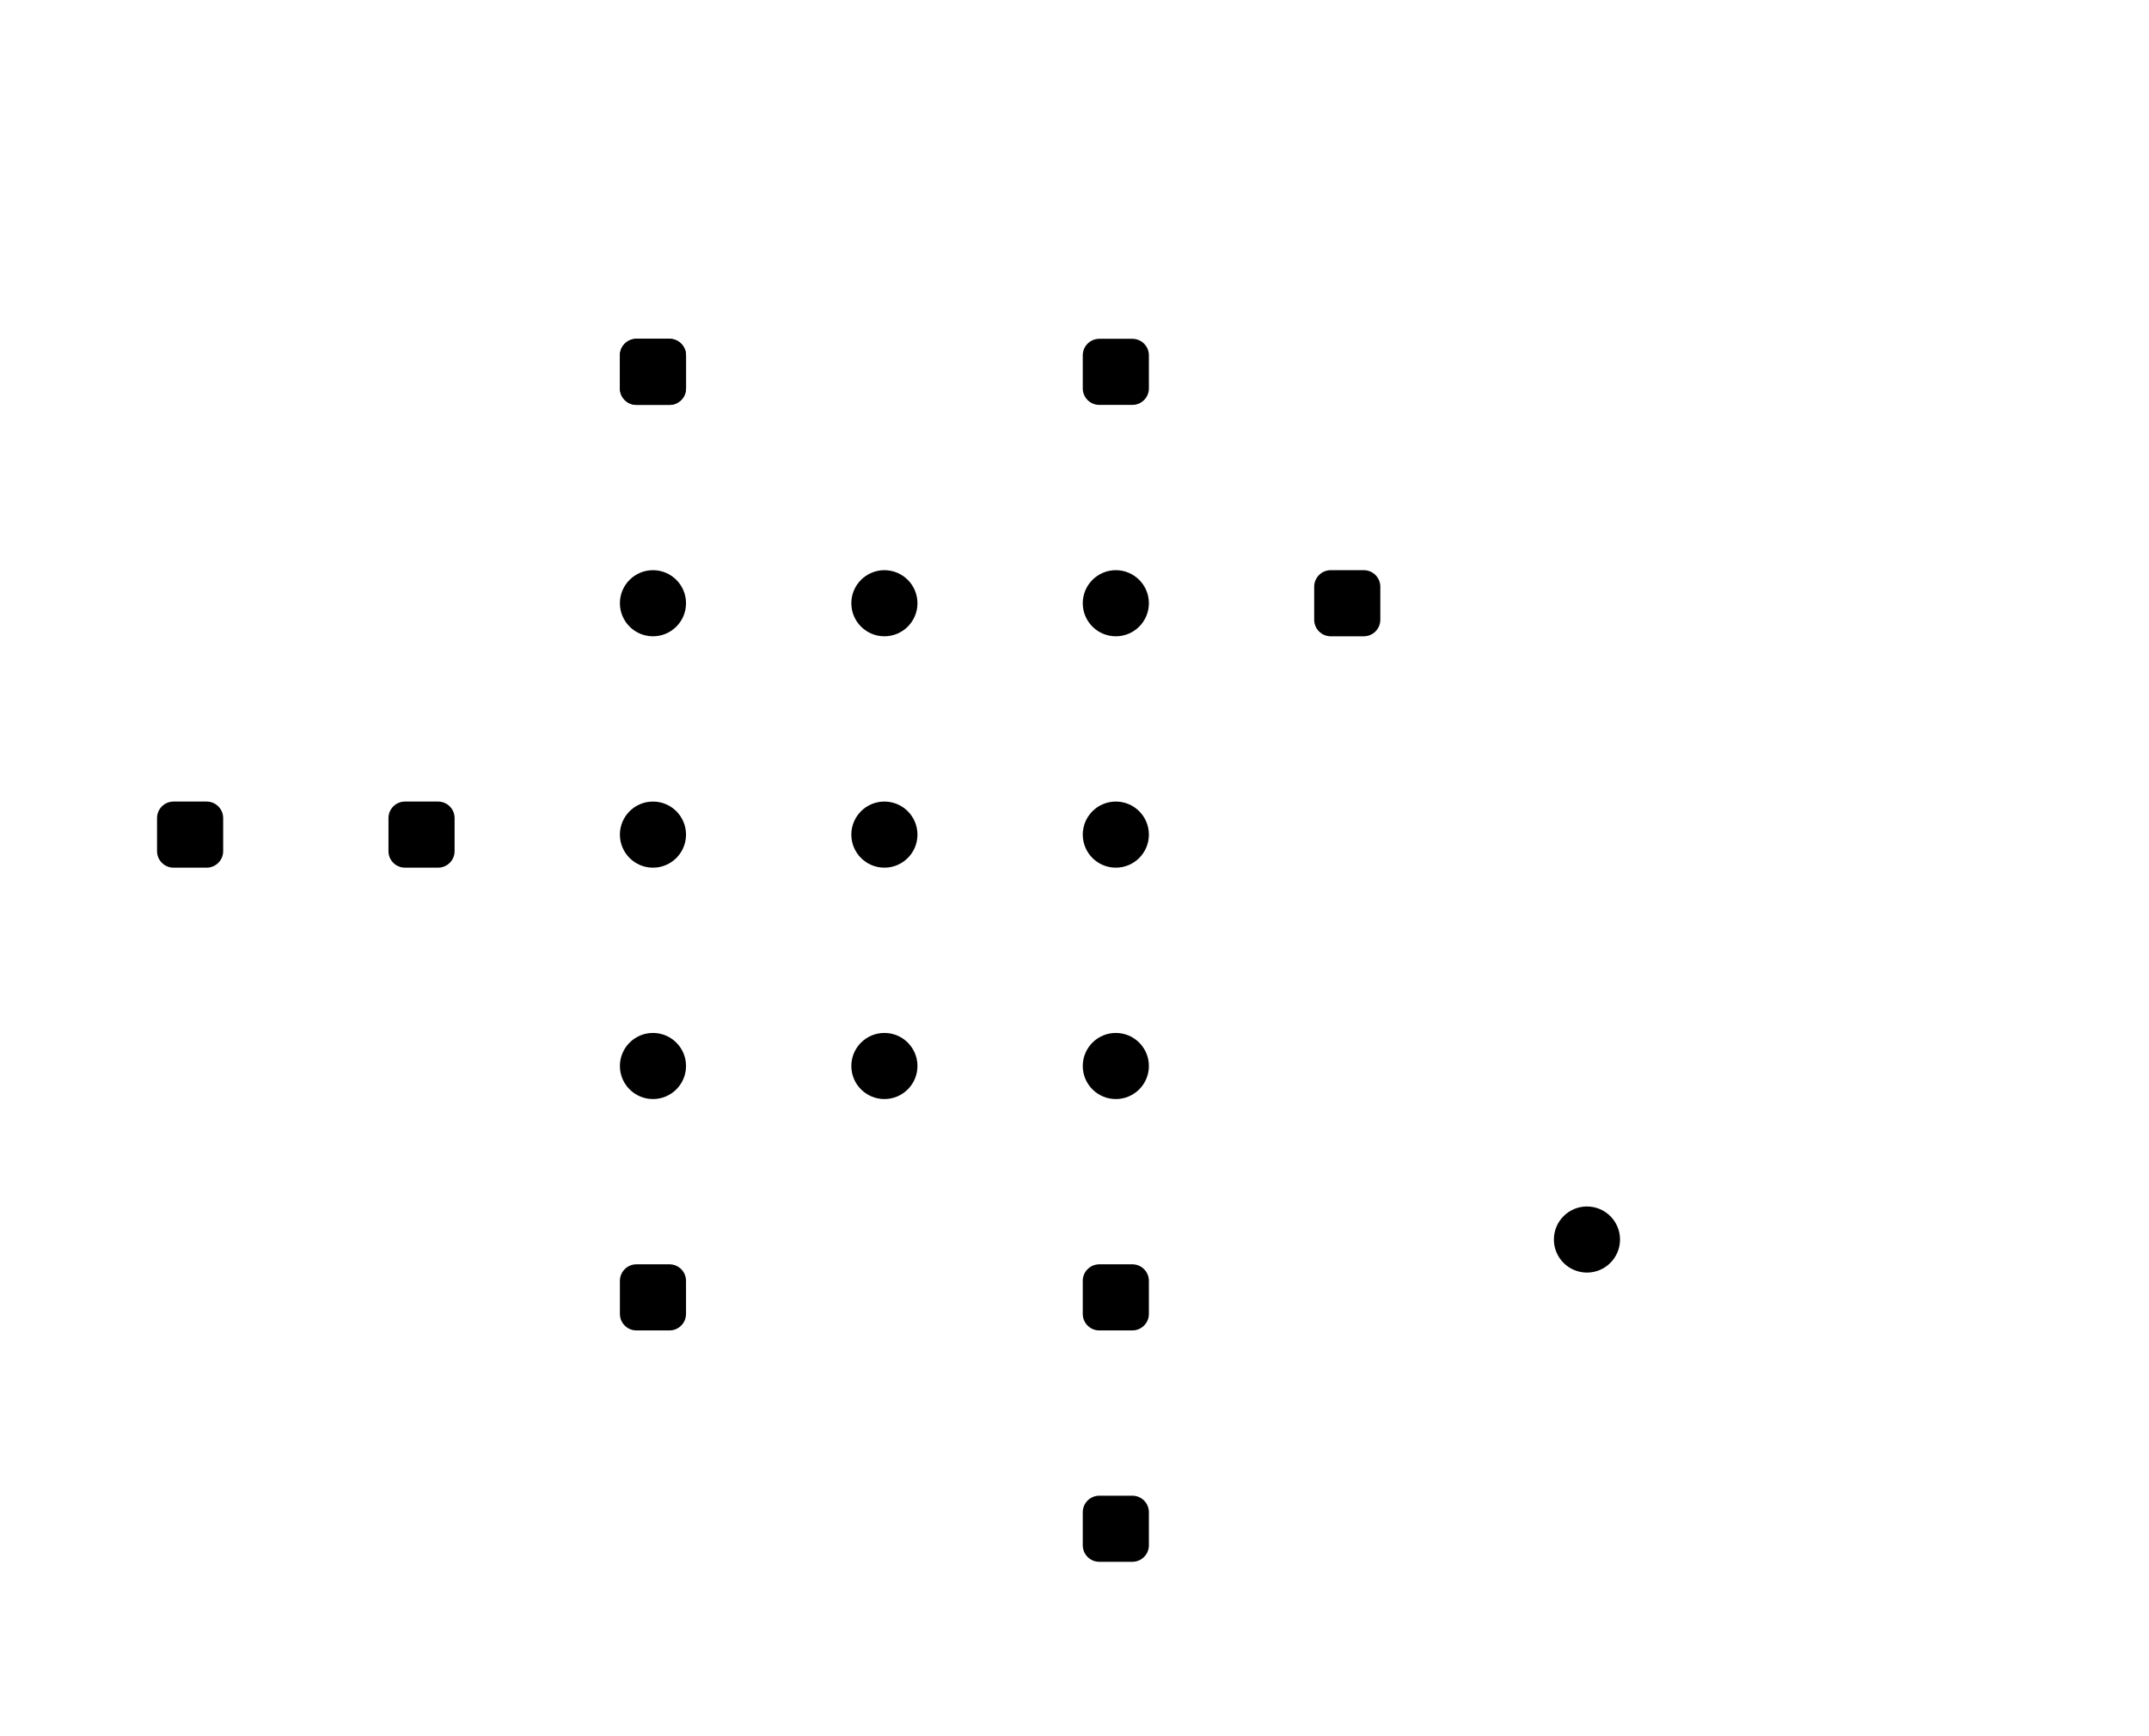
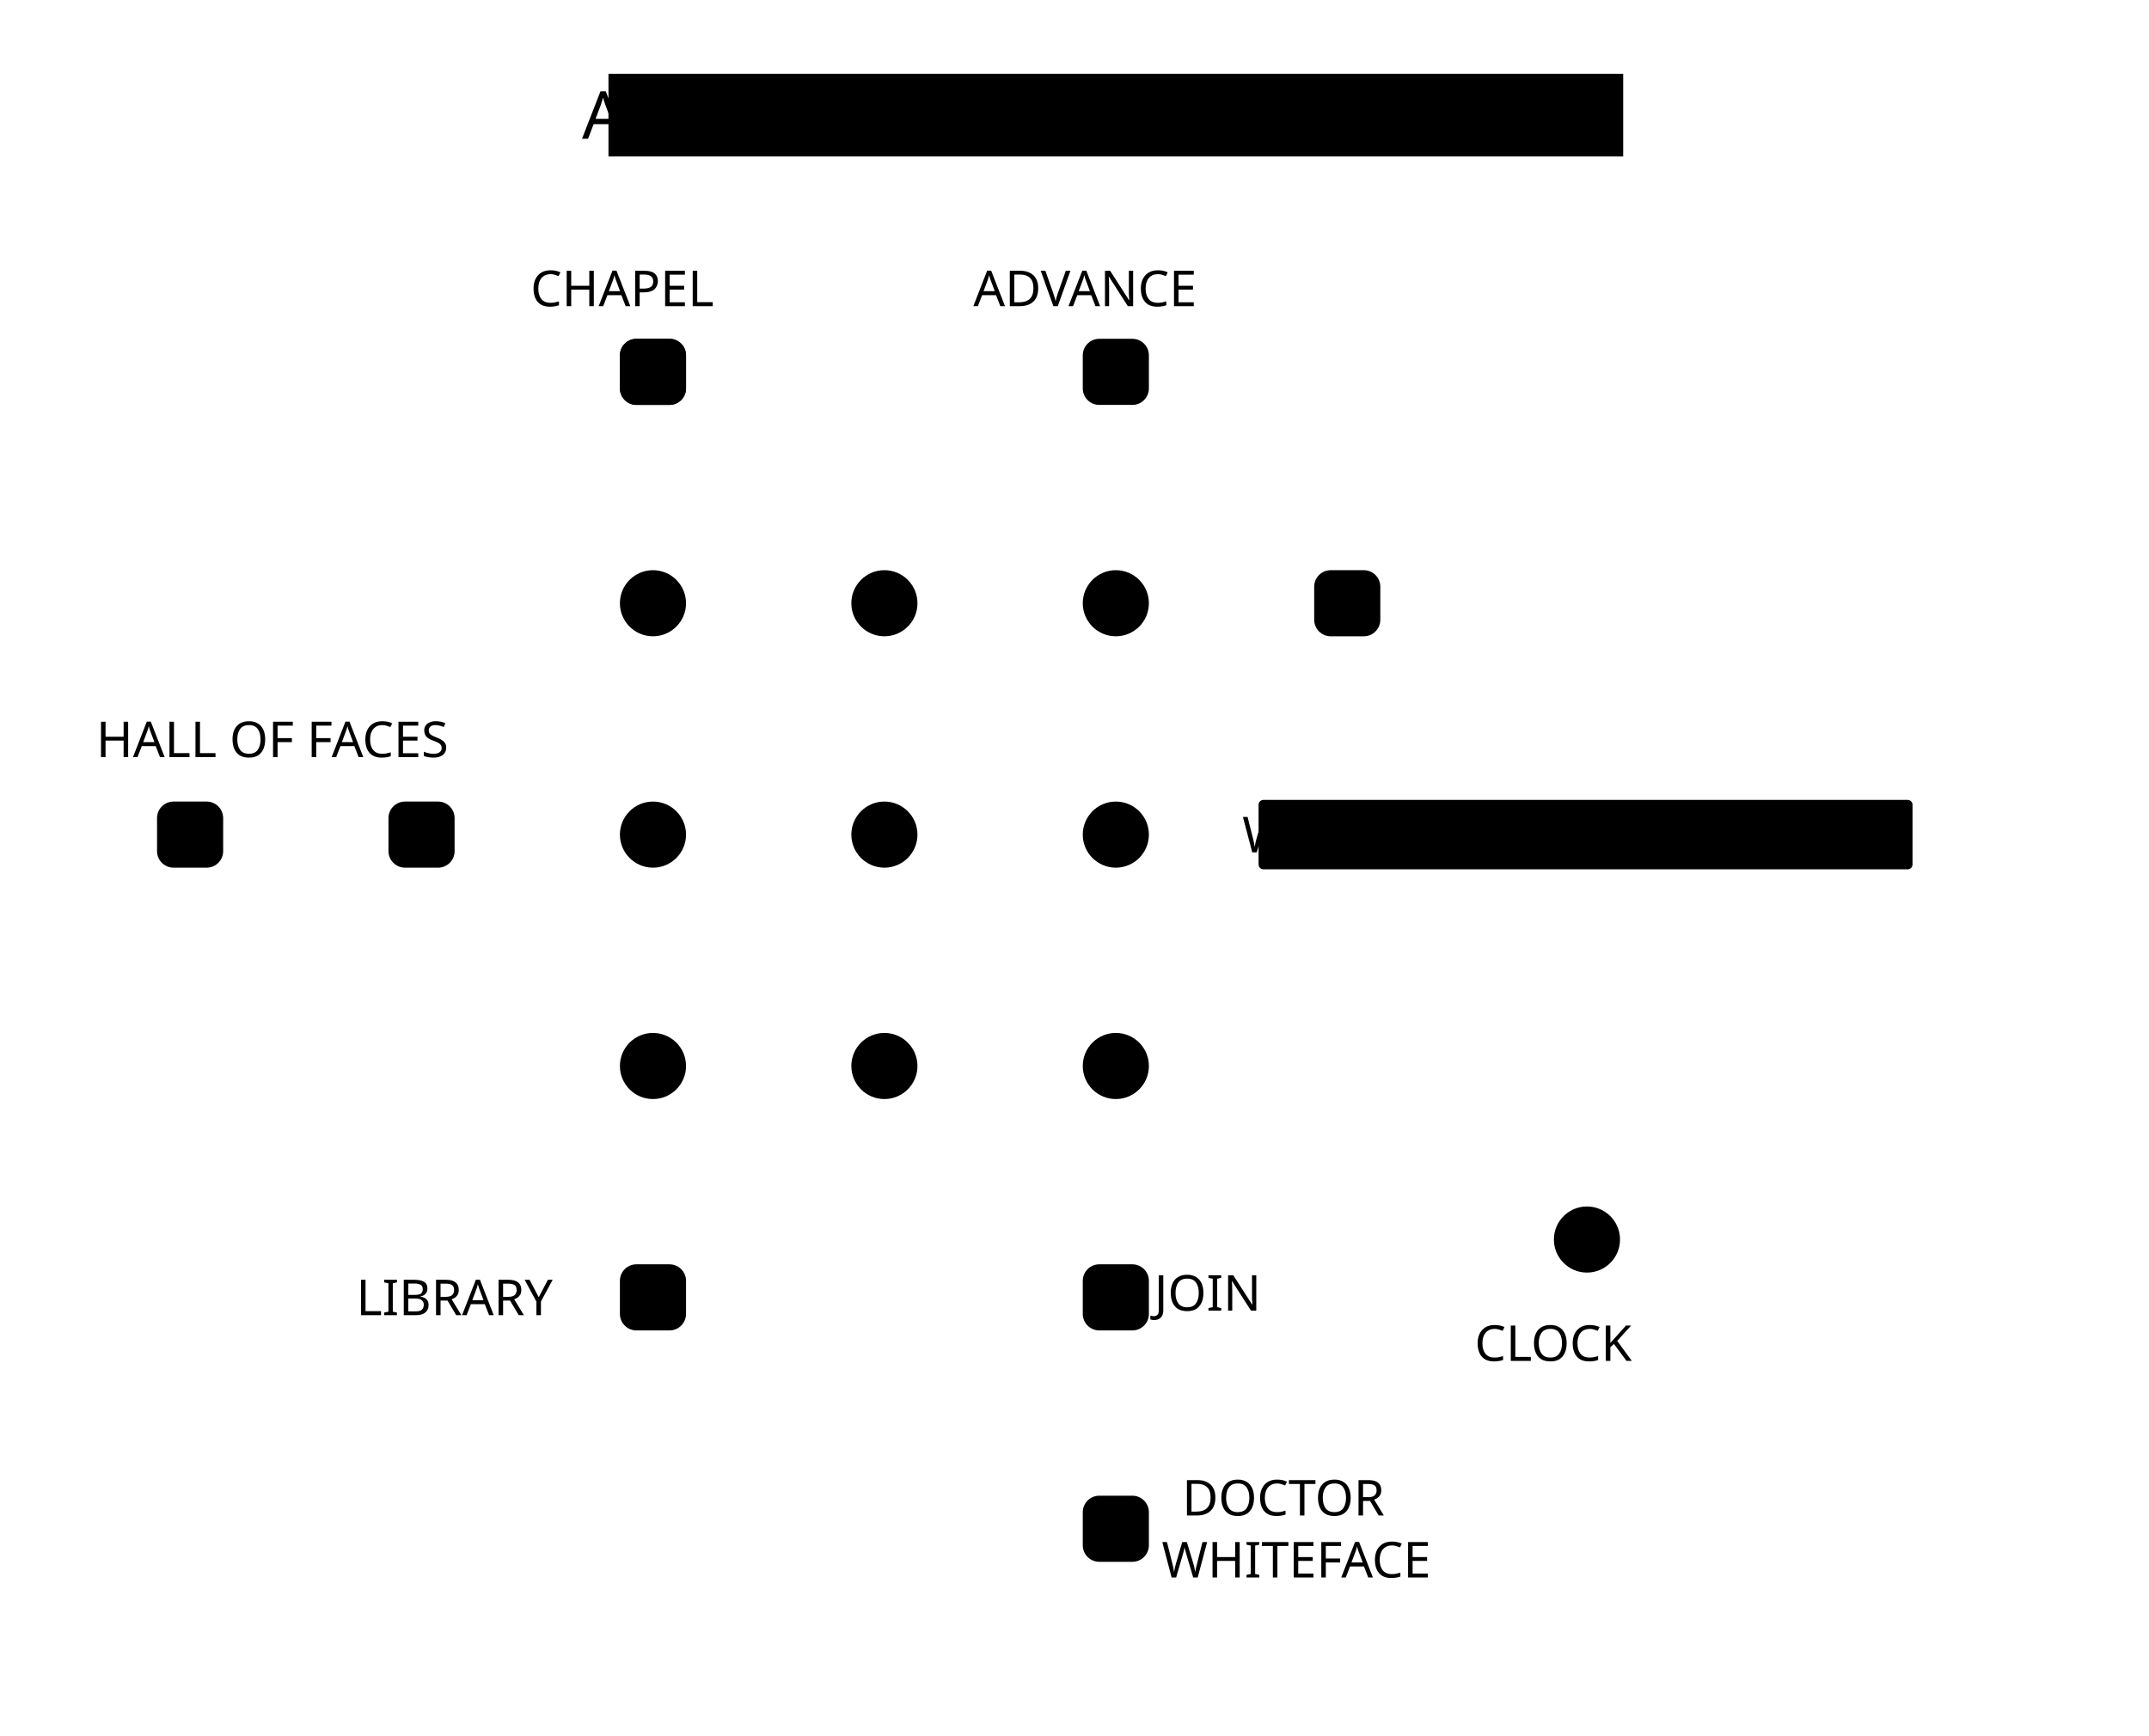
- <svg xmlns="http://www.w3.org/2000/svg" viewBox="0 0 260 210" class="map-svg" data-map-id="61">
-   <g id="layer-artwork" />
+ <svg xmlns="http://www.w3.org/2000/svg" viewBox="0 0 260 210" class="map-svg" data-map-id="61" version="1.1" id="svg2" xml:space="preserve">
+   <defs id="defs2" />
+   <style id="inkscape-font-fix">
+ text, .map-label, .map-label-muted, .map-label-accent,
+ .lib-table, .lib-gap-label, .lib-book-label,
+ .lib-row-num, .lib-book-list, .room-type-label {
+   font-family: "Noto Sans", sans-serif;
+ }
+ </style>
+   <g id="layer-artwork">
+     <rect id="rect24-0" width="79.12" height="8.404" x="152.27" y="96.798" ry="0.588" class="anno-box" style="stroke-width:1" />
+     <text xml:space="preserve" x="191.794" y="103.145" id="text23-3" class="map-label" text-anchor="middle" font-size="6px" style="font-family:'Noto Sans', sans-serif">
+       <tspan x="191.794" y="103.145" style="font-style:normal;font-variant:normal;font-weight:normal;font-stretch:normal;font-family:NotoSans;-inkscape-font-specification:NotoSans" id="tspan23-6">WIDDERSHINS BROADWAY</tspan>
+     </text>
+     <path d="M 152.27,101 H 135" id="path24-1" class="exit-offmap" />
+     <text xml:space="preserve" x="135.18" y="37.05" id="text22-2" class="map-label" text-anchor="middle" font-size="6px" style="font-family:'Noto Sans', sans-serif">
+       <tspan x="135.18" y="37.05" style="font-style:normal;font-variant:normal;font-weight:normal;font-stretch:normal;font-family:NotoSans;-inkscape-font-specification:NotoSans" id="tspan60">ADVANCE</tspan>
+     </text>
+     <text xml:space="preserve" x="79.18" y="37.05" id="text2" class="map-label" text-anchor="middle" font-size="6px" style="font-family:'Noto Sans', sans-serif">
+       <tspan x="79.18" y="37.05" style="font-style:normal;font-variant:normal;font-weight:normal;font-stretch:normal;font-family:NotoSans;-inkscape-font-specification:NotoSans" id="tspan2">CHAPEL</tspan>
+     </text>
+     <text xml:space="preserve" x="36.85" y="91.621" id="text3" class="map-label" text-anchor="middle" font-size="6px" style="font-family:'Noto Sans', sans-serif">
+       <tspan x="36.85" y="91.621" style="font-style:normal;font-variant:normal;font-weight:normal;font-stretch:normal;font-family:NotoSans;-inkscape-font-specification:NotoSans" id="tspan3">HALL OF FACES</tspan>
+     </text>
+     <text xml:space="preserve" x="58.885" y="159.151" id="text4" class="map-label" text-anchor="middle" font-size="6px" style="font-family:'Noto Sans', sans-serif">
+       <tspan x="58.885" y="159.151" style="font-style:normal;font-variant:normal;font-weight:normal;font-stretch:normal;font-family:NotoSans;-inkscape-font-specification:NotoSans" id="tspan4">LIBRARY</tspan>
+     </text>
+     <text xml:space="preserve" x="150.004" y="158.605" id="text5" class="map-label" text-anchor="middle" font-size="6px" style="font-family:'Noto Sans', sans-serif">
+       <tspan x="150.004" y="158.605" style="font-style:normal;font-variant:normal;font-weight:normal;font-stretch:normal;font-family:NotoSans;-inkscape-font-specification:NotoSans" id="tspan5">JOIN</tspan>
+     </text>
+     <text xml:space="preserve" x="160.73" y="183.395" id="text6" class="map-label" text-anchor="middle" font-size="6px" style="font-family:'Noto Sans', sans-serif">
+       <tspan x="160.73" y="183.395" style="font-style:normal;font-variant:normal;font-weight:normal;font-stretch:normal;font-family:NotoSans;-inkscape-font-specification:NotoSans" id="tspan6">DOCTOR</tspan>
+       <tspan x="160.73" y="190.895" style="font-style:normal;font-variant:normal;font-weight:normal;font-stretch:normal;font-family:NotoSans;-inkscape-font-specification:NotoSans" id="tspan7">WHITEFACE</tspan>
+     </text>
+     <text xml:space="preserve" x="191.817" y="164.689" id="text21" class="map-label-muted" text-anchor="middle" font-size="6px" style="font-family:'Noto Sans', sans-serif">
+       <tspan x="191.817" y="164.689" style="font-style:normal;font-variant:normal;font-weight:normal;font-stretch:normal;font-family:NotoSans;-inkscape-font-specification:NotoSans" id="tspan21">CLOCK</tspan>
+     </text>
+     <rect id="rect12-7" width="122.768" height="10" x="73.616" y="8.931" class="city-sign" style="stroke-width:0.672" />
+     <text xml:space="preserve" x="135.244" y="16.791" id="text13-5" class="city-sign-label" text-anchor="middle" font-size="8px" style="font-family:'Noto Sans', sans-serif">
+       <tspan x="135.244" y="16.791" style="font-style:normal;font-variant:normal;font-weight:normal;font-stretch:normal;font-family:NotoSans;-inkscape-font-specification:NotoSans" id="tspan12-9">ANKH MORPORK FOOLS' GUILD</tspan>
+     </text>
+   </g>
  <g id="layer-exits">
    <line id="edge-0bd4eeb9729e8dc3cb177fe953be63fecfb6442c-9a7a21e5d2bbde3730ec89521614405a4e8f835e" class="exit" x1="135" y1="73" x2="135" y2="101" />
    <line id="edge-48e5e659f6684213e13cd0e7815d0585bc85ad81-9a7a21e5d2bbde3730ec89521614405a4e8f835e" class="exit" x1="135" y1="129" x2="135" y2="101" />
    <line id="edge-9a7a21e5d2bbde3730ec89521614405a4e8f835e-ced1bbe392ed9b20284b4e2687811a0dbcdbd095" class="exit" x1="135" y1="101" x2="107" y2="101" />
    <line id="edge-0bd4eeb9729e8dc3cb177fe953be63fecfb6442c-2a86af27b7989e94c8f99e823d8c124d7c180347" class="exit" x1="135" y1="73" x2="163" y2="73" />
    <line id="edge-0bd4eeb9729e8dc3cb177fe953be63fecfb6442c-3967b71d0de19316b69e3571101afe151aae6635" class="exit" x1="135" y1="73" x2="135" y2="45" />
    <line id="edge-0bd4eeb9729e8dc3cb177fe953be63fecfb6442c-ced1bbe392ed9b20284b4e2687811a0dbcdbd095" class="exit" x1="135" y1="73" x2="107" y2="101" />
    <line id="edge-25849c5afba9cc00dd9cb99cffc26946d01b5042-ced1bbe392ed9b20284b4e2687811a0dbcdbd095" class="exit" x1="79" y1="129" x2="107" y2="101" />
    <line id="edge-48e5e659f6684213e13cd0e7815d0585bc85ad81-ced1bbe392ed9b20284b4e2687811a0dbcdbd095" class="exit" x1="135" y1="129" x2="107" y2="101" />
    <line id="edge-5d4102f60e875e1cdb41115ac1dabceedfe83841-ced1bbe392ed9b20284b4e2687811a0dbcdbd095" class="exit" x1="107" y1="73" x2="107" y2="101" />
    <line id="edge-5fcf6c80acdb7c786ec32ea43777a336c2ac1f64-ced1bbe392ed9b20284b4e2687811a0dbcdbd095" class="exit" x1="79" y1="73" x2="107" y2="101" />
    <line id="edge-9dd1575ad185168351a7a4e271c9dfefdbe05318-ced1bbe392ed9b20284b4e2687811a0dbcdbd095" class="exit" x1="107" y1="129" x2="107" y2="101" />
    <line id="edge-48e5e659f6684213e13cd0e7815d0585bc85ad81-9dd1575ad185168351a7a4e271c9dfefdbe05318" class="exit" x1="135" y1="129" x2="107" y2="129" />
    <line id="edge-48e5e659f6684213e13cd0e7815d0585bc85ad81-d1e76bb061af474693d9bef098026b1c642f0d39" class="exit" x1="135" y1="129" x2="135" y2="157" />
    null
    <line id="edge-c2186e0f506f4e3c442f0c887219f23d78c4be50-d1e76bb061af474693d9bef098026b1c642f0d39" class="exit" x1="135" y1="185" x2="135" y2="157" />
    <line id="edge-0bd4eeb9729e8dc3cb177fe953be63fecfb6442c-5d4102f60e875e1cdb41115ac1dabceedfe83841" class="exit" x1="135" y1="73" x2="107" y2="73" />
    <line id="edge-5d4102f60e875e1cdb41115ac1dabceedfe83841-5fcf6c80acdb7c786ec32ea43777a336c2ac1f64" class="exit" x1="107" y1="73" x2="79" y2="73" />
    <line id="edge-1acc6d56f3e7335dc202854801fe592632dd9bd9-5fcf6c80acdb7c786ec32ea43777a336c2ac1f64" class="exit" x1="79" y1="101" x2="79" y2="73" />
    <line id="edge-2533ee1f7f0e69de428fcffcf3729d446dc45db7-5fcf6c80acdb7c786ec32ea43777a336c2ac1f64" class="exit" x1="79" y1="45" x2="79" y2="73" />
    <line id="edge-0072381309e555b7aa197f09fb39a34bd4e1f18e-1acc6d56f3e7335dc202854801fe592632dd9bd9" class="exit" x1="51" y1="101" x2="79" y2="101" />
    <line id="edge-1acc6d56f3e7335dc202854801fe592632dd9bd9-25849c5afba9cc00dd9cb99cffc26946d01b5042" class="exit" x1="79" y1="101" x2="79" y2="129" />
    <line id="edge-0072381309e555b7aa197f09fb39a34bd4e1f18e-532bf105eccf66509023c1b5f7760579d3840d55" class="exit" x1="51" y1="101" x2="23" y2="101" />
    <line id="edge-25849c5afba9cc00dd9cb99cffc26946d01b5042-9dd1575ad185168351a7a4e271c9dfefdbe05318" class="exit" x1="79" y1="129" x2="107" y2="129" />
    <line id="edge-25849c5afba9cc00dd9cb99cffc26946d01b5042-a623e7a64746cf00d95189771f59ae094368af37" class="exit" x1="79" y1="129" x2="79" y2="157" />
  </g>
  <g id="layer-rooms">
    <circle id="room-9a7a21e5d2bbde3730ec89521614405a4e8f835e" class="room outdoor" data-label="courtyard of the Guild of Fools, Joculators and Clowns" cx="135" cy="101" r="4" />
    <rect id="room-2a86af27b7989e94c8f99e823d8c124d7c180347" class="room indoor room-food" data-label="small shop" x="159" y="69" width="8" height="8" rx="2" />
-     <text class="room-type-label" font-size="4.5" x="163" y="73" text-anchor="middle" dominant-baseline="central">F</text>
+     <text class="room-type-label" font-size="4.5" x="163" y="73" text-anchor="middle" dominant-baseline="central" id="text1">F</text>
    <rect id="room-3967b71d0de19316b69e3571101afe151aae6635" class="room indoor" data-label="Fools' Guild Advancement Area" x="131" y="41" width="8" height="8" rx="2" />
    <circle id="room-ced1bbe392ed9b20284b4e2687811a0dbcdbd095" class="room outdoor" data-label="pie range" cx="107" cy="101" r="4" />
    <circle id="room-48e5e659f6684213e13cd0e7815d0585bc85ad81" class="room outdoor" data-label="southeast section of the Fools' Guild courtyard" cx="135" cy="129" r="4" />
    <rect id="room-d1e76bb061af474693d9bef098026b1c642f0d39" class="room indoor" data-label="receptionist's office" x="131" y="153" width="8" height="8" rx="2" />
-     <polygon class="stair-symbol" points="135,154 132.5,159 137.5,159" />
+     <polygon class="stair-symbol" points="135,154 132.5,159 137.5,159" id="polygon1" />
    <rect id="room-c2186e0f506f4e3c442f0c887219f23d78c4be50" class="room indoor" data-label="office of Doctor Whiteface" x="131" y="181" width="8" height="8" rx="2" />
    <circle id="room-0bd4eeb9729e8dc3cb177fe953be63fecfb6442c" class="room outdoor" data-label="northeast section of the Fools' Guild courtyard" cx="135" cy="73" r="4" />
    <circle id="room-5d4102f60e875e1cdb41115ac1dabceedfe83841" class="room outdoor" data-label="north section of the Fools' Guild courtyard" cx="107" cy="73" r="4" />
    <circle id="room-5fcf6c80acdb7c786ec32ea43777a336c2ac1f64" class="room outdoor" data-label="northwest section of the Fools' Guild courtyard" cx="79" cy="73" r="4" />
    <rect id="room-2533ee1f7f0e69de428fcffcf3729d446dc45db7" class="room indoor" data-label="Chapel of Fun" x="75" y="41" width="8" height="8" rx="2" />
    <circle id="room-1acc6d56f3e7335dc202854801fe592632dd9bd9" class="room outdoor" data-label="landing outside the Hall of Faces" cx="79" cy="101" r="4" />
    <rect id="room-0072381309e555b7aa197f09fb39a34bd4e1f18e" class="room indoor" data-label="Hall of Faces" x="47" y="97" width="8" height="8" rx="2" />
    <rect id="room-532bf105eccf66509023c1b5f7760579d3840d55" class="room indoor" data-label="back of the Hall of Faces" x="19" y="97" width="8" height="8" rx="2" />
    <circle id="room-25849c5afba9cc00dd9cb99cffc26946d01b5042" class="room outdoor" data-label="southwest section of the Fools' Guild courtyard" cx="79" cy="129" r="4" />
    <rect id="room-a623e7a64746cf00d95189771f59ae094368af37" class="room indoor" data-label="Bouncy Normo Memorial Library" x="75" y="153" width="8" height="8" rx="2" />
    <circle id="room-9dd1575ad185168351a7a4e271c9dfefdbe05318" class="room outdoor" data-label="southern section of the Fools' Guild courtyard" cx="107" cy="129" r="4" />
    <circle id="room-5036857ec5efa0be754c8bc0775f8e0f217ee43e" class="room outdoor" data-label="Fools' Guild clock tower" cx="192" cy="150" r="4" />
-     <polygon class="stair-symbol" points="192,153 189.5,148 194.5,148" />
+     <polygon class="stair-symbol" points="192,153 189.5,148 194.5,148" id="polygon2" />
    <rect id="room-e094f27114ac1068944d1694ea5e03bc2cf60c32" class="room indoor" data-label="barrel of a cannon" x="75" y="41" width="8" height="8" rx="2" />
  </g>
  <g id="layer-room-labels" />
  <g id="layer-labels" />
</svg>
